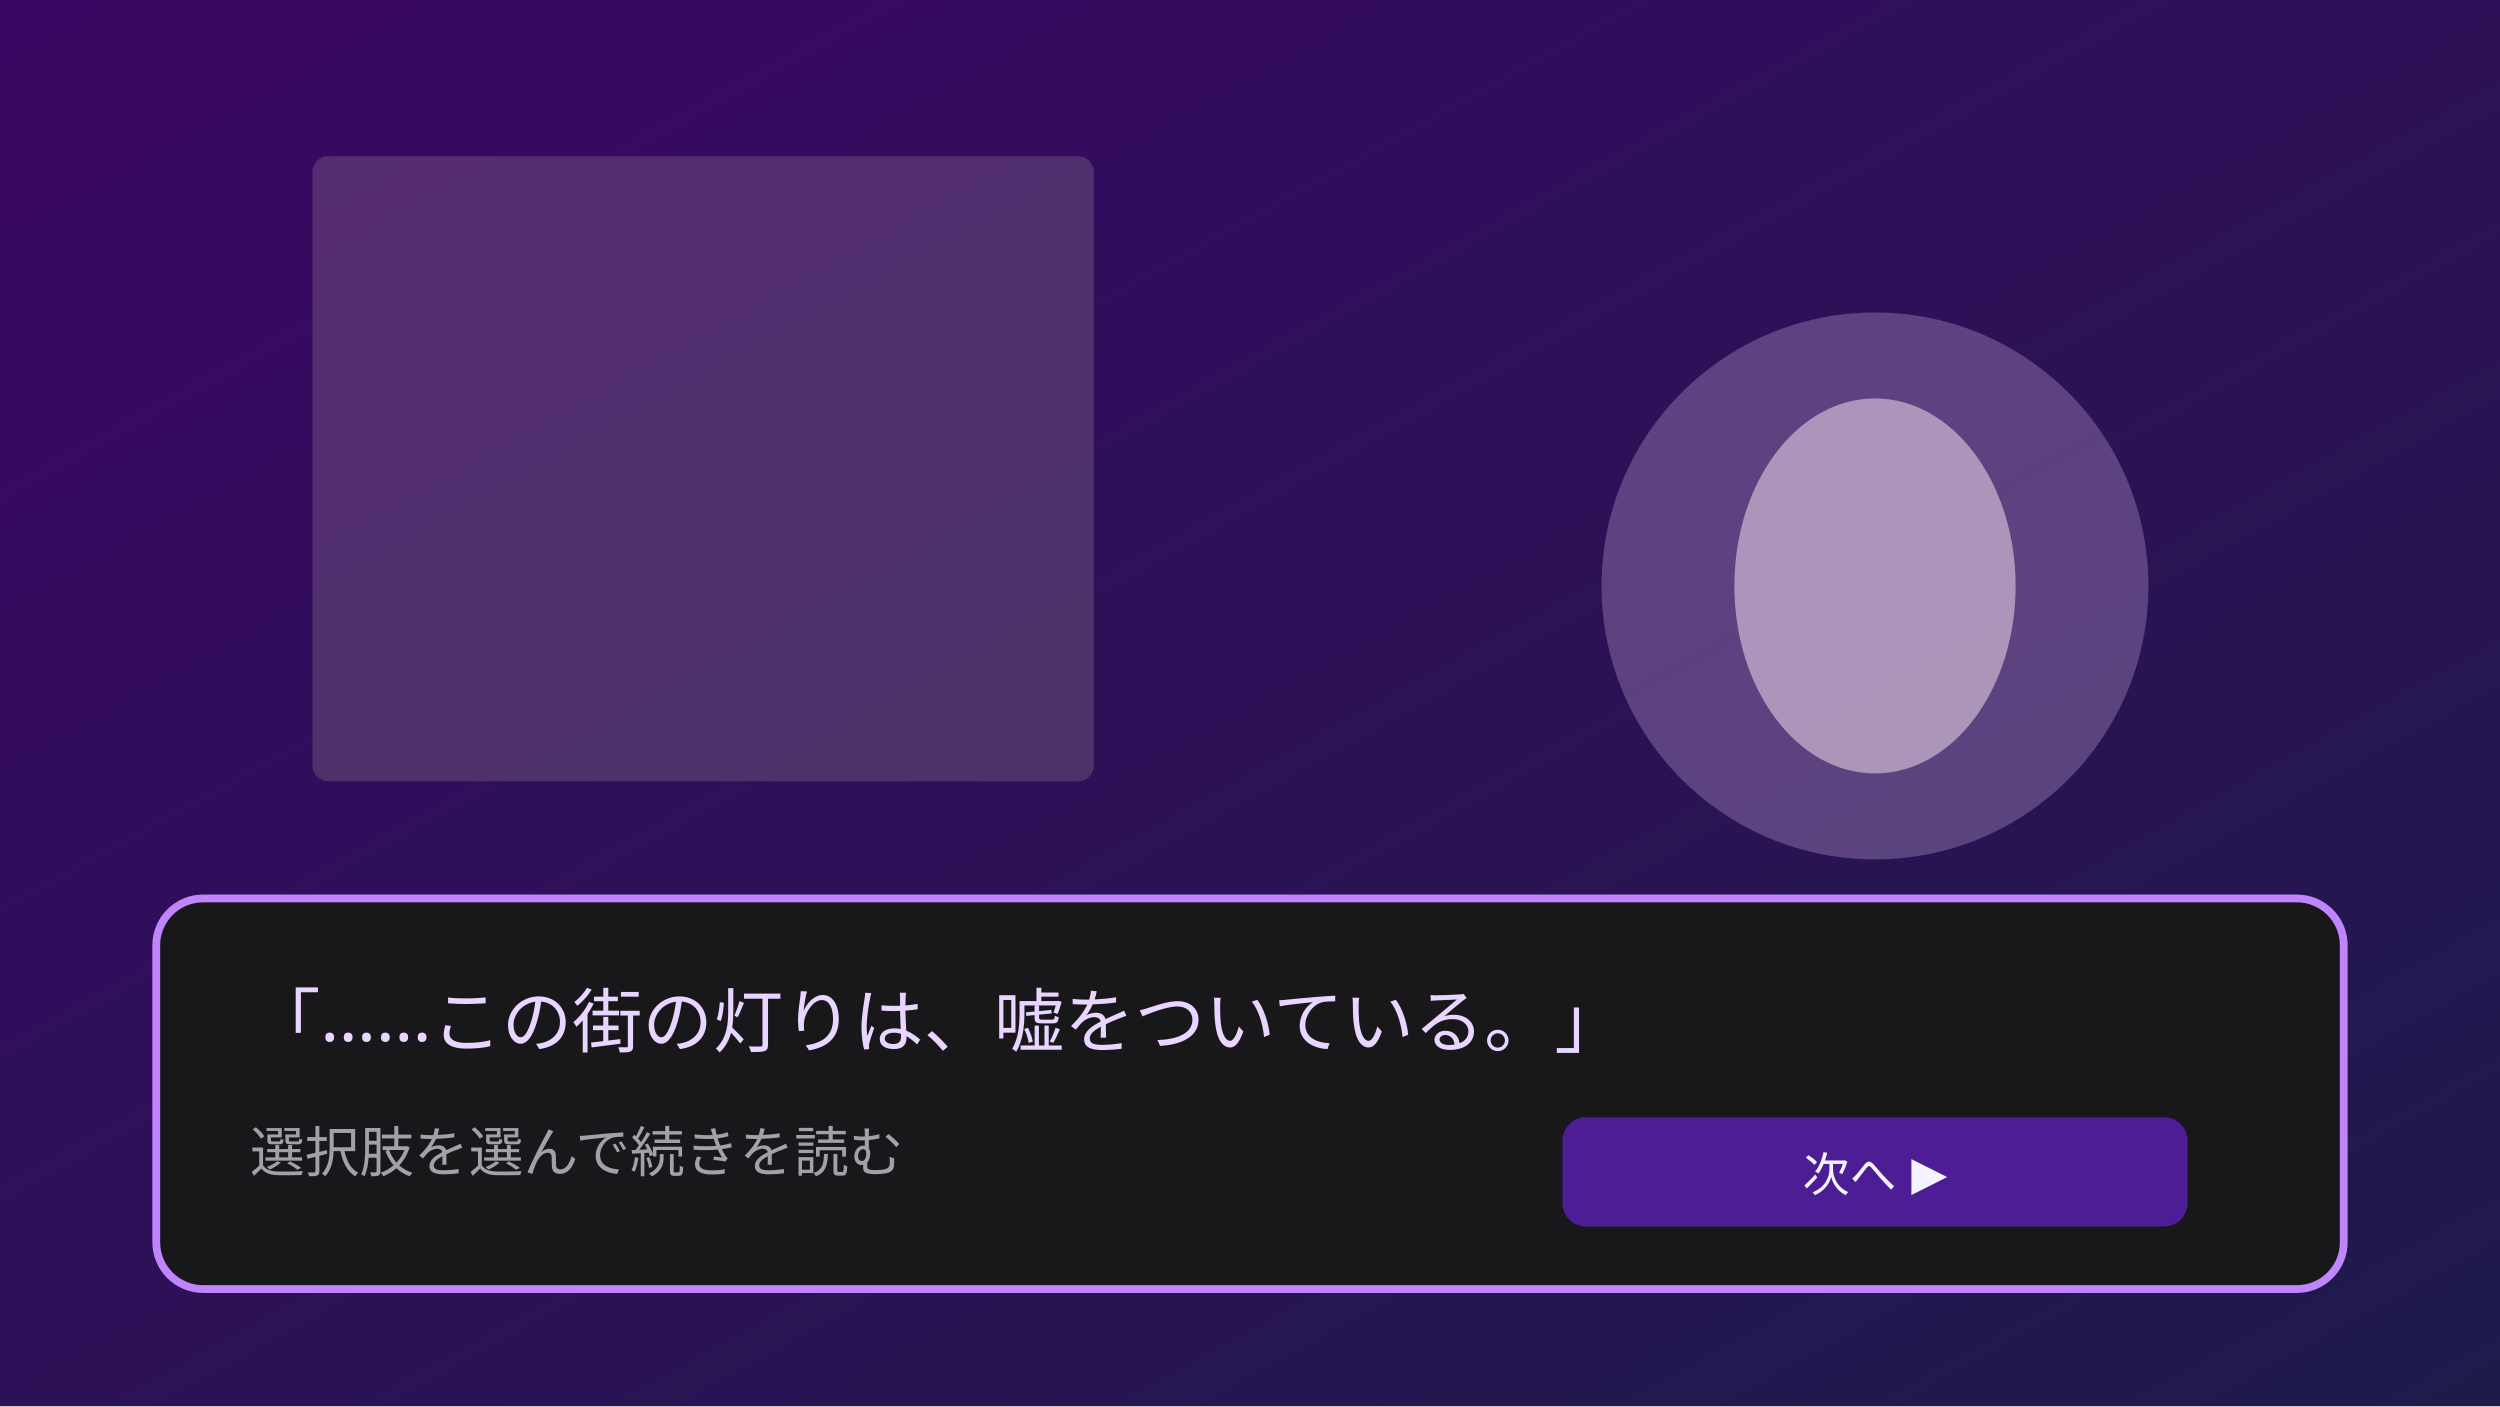
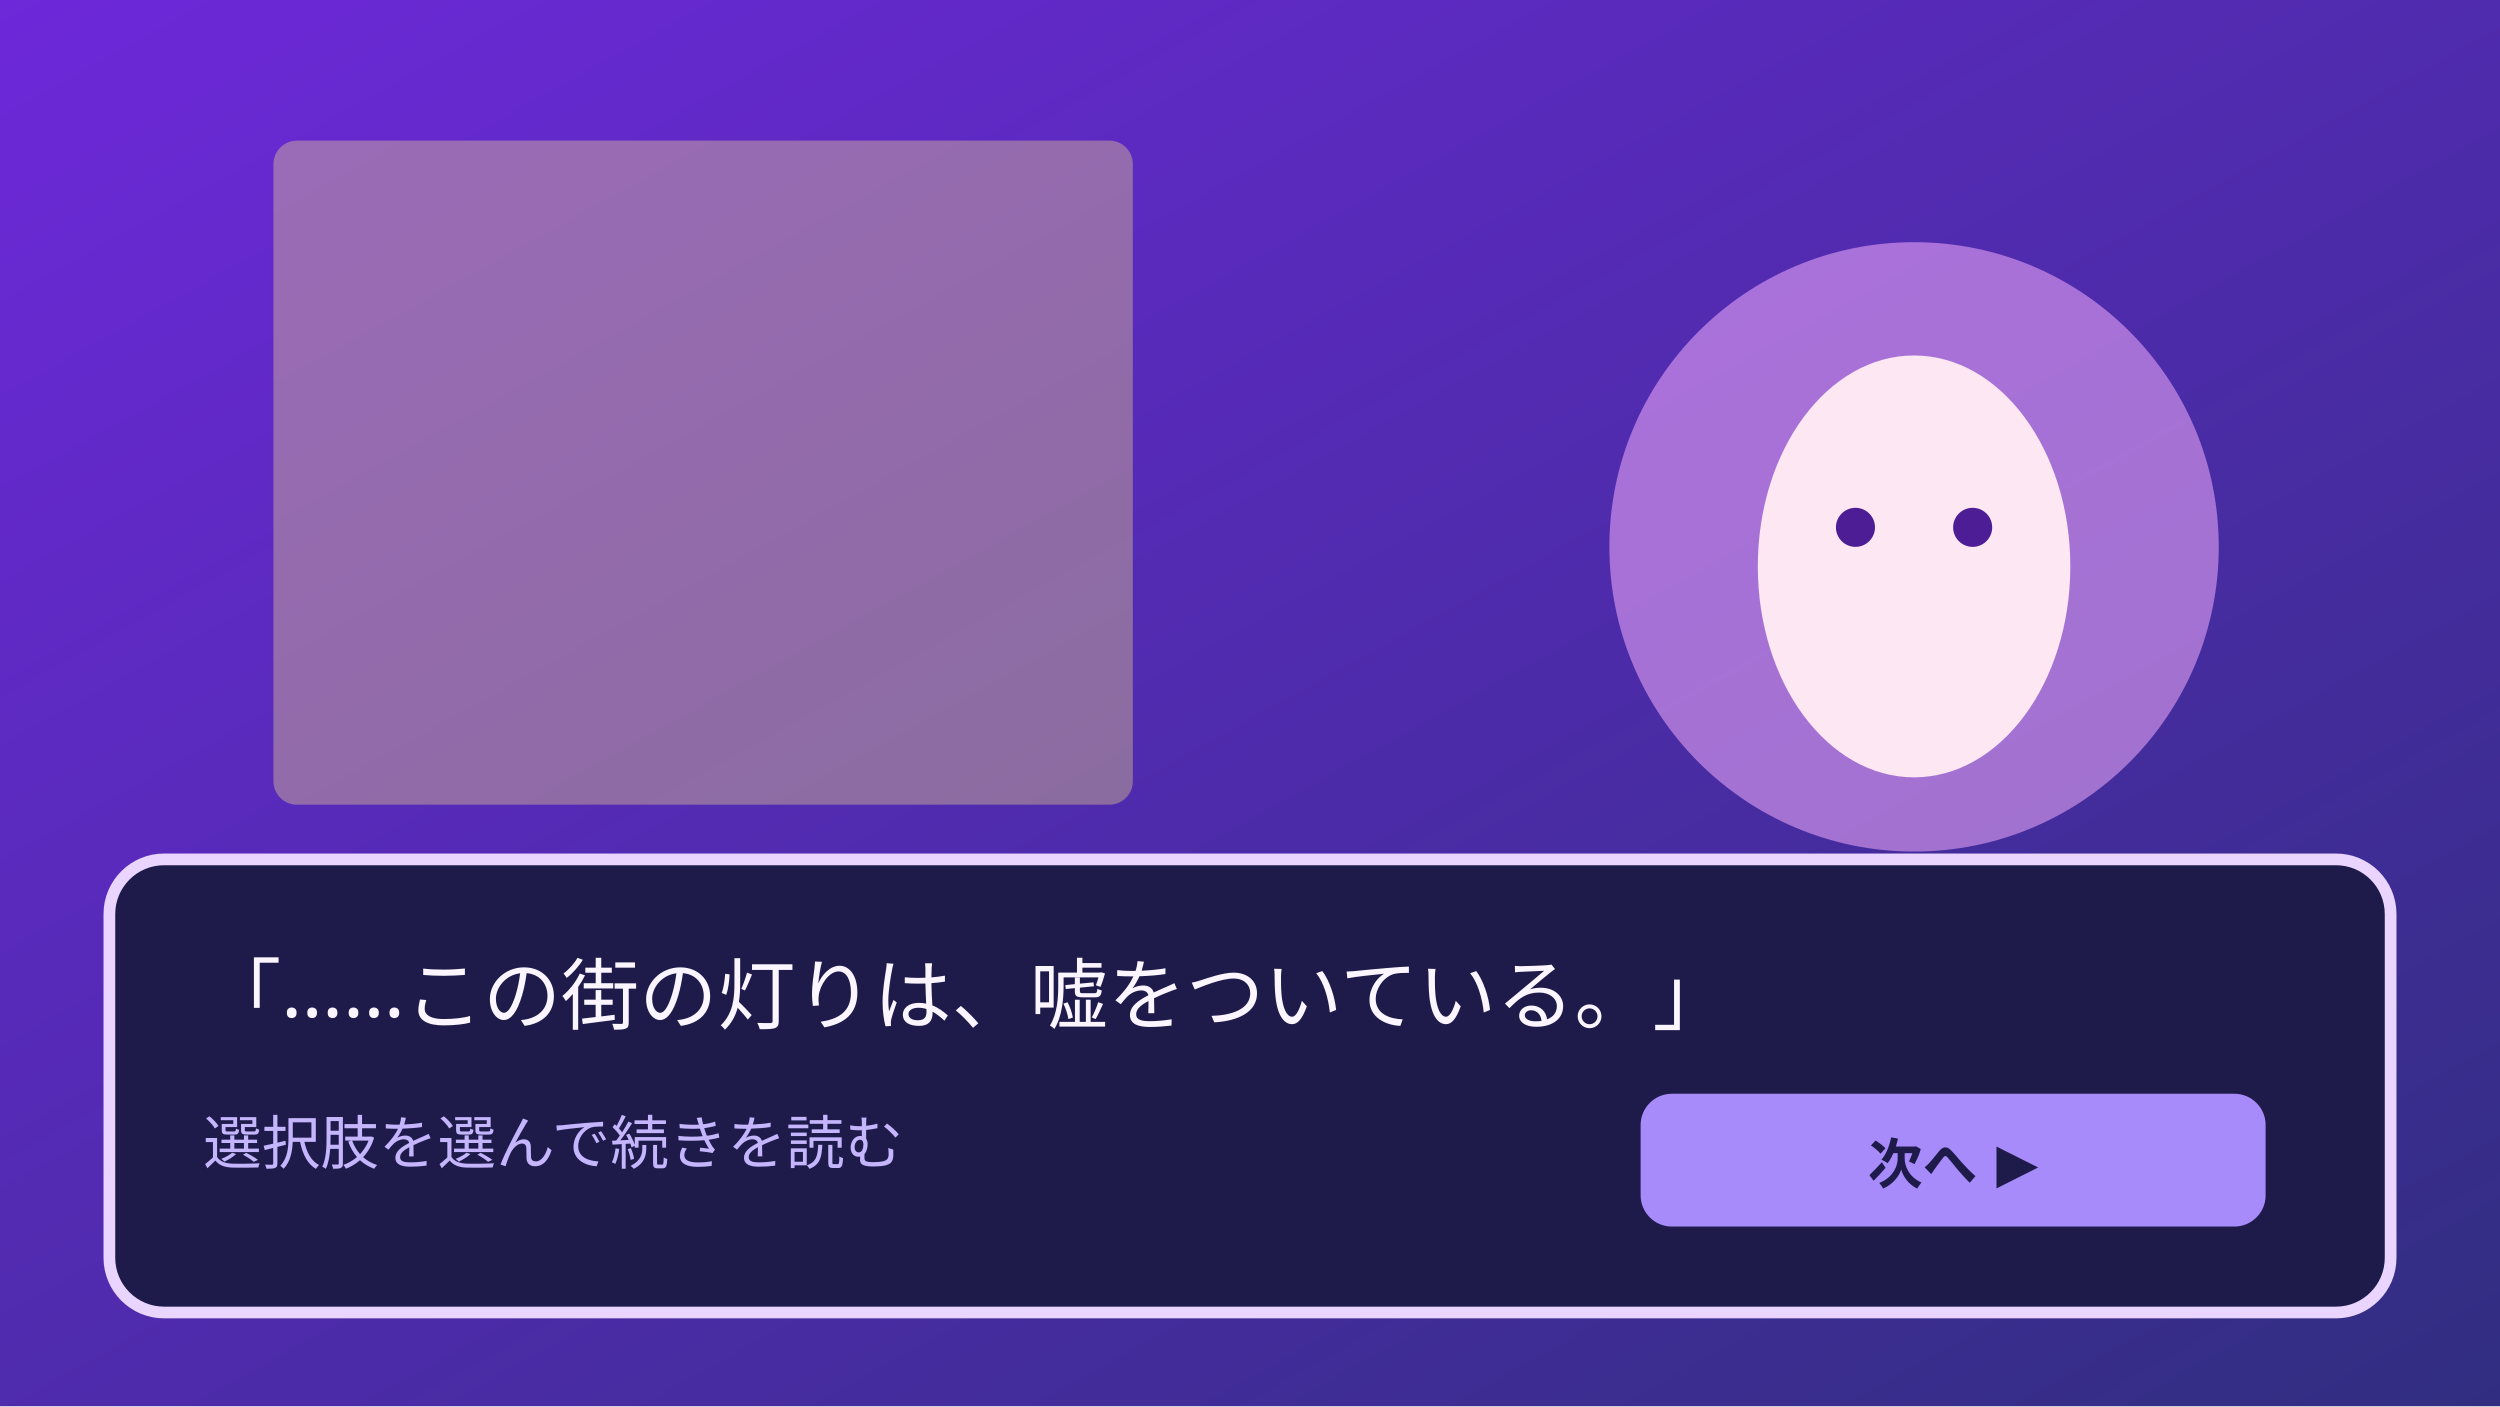
<svg xmlns="http://www.w3.org/2000/svg" width="640" height="360" viewBox="0 0 640 360">
  <defs>
    <linearGradient id="room" x1="0" y1="0" x2="1" y2="1">
-       <stop offset="0%" stop-color="#3b0764" />
-       <stop offset="100%" stop-color="#1e1b4b" />
+       <stop offset="0%" stop-color="#6d28d9" />
+       <stop offset="100%" stop-color="#312e81" />
    </linearGradient>
  </defs>
  <rect width="640" height="360" fill="url(#room)" />
-   <rect x="80" y="40" width="200" height="160" rx="4" fill="#fef3c7" opacity="0.15" />
-   <circle cx="480" cy="150" r="70" fill="#f5d0fe" opacity="0.25" />
-   <ellipse cx="480" cy="150" rx="36" ry="48" fill="#fce7f3" opacity="0.5" />
-   <rect x="40" y="230" width="560" height="100" rx="12" fill="#18181b" stroke="#c084fc" stroke-width="2" />
-   <text x="64" y="268" fill="#e9d5ff" font-size="18" font-family="sans-serif">「……この街の灯りは、嘘をついている。」</text>
-   <text x="64" y="300" fill="#a1a1aa" font-size="14" font-family="sans-serif">選択肢を選んで続きを読む</text>
-   <rect x="400" y="286" width="160" height="28" rx="6" fill="#4c1d95" />
-   <text x="480" y="305" text-anchor="middle" fill="#f5f3ff" font-size="12" font-family="sans-serif">次へ ▶</text>
+   <rect x="70" y="36" width="220" height="170" rx="6" fill="#fde68a" opacity="0.35" />
+   <circle cx="490" cy="140" r="78" fill="#f0abfc" opacity="0.55" />
+   <ellipse cx="490" cy="145" rx="40" ry="54" fill="#fce7f3" />
+   <circle cx="475" cy="135" r="5" fill="#4c1d95" />
+   <circle cx="505" cy="135" r="5" fill="#4c1d95" />
+   <rect x="28" y="220" width="584" height="116" rx="14" fill="#1e1b4b" stroke="#e9d5ff" stroke-width="3" />
+   <text x="52" y="262" fill="#faf5ff" font-size="20" font-family="sans-serif">「……この街の灯りは、嘘をついている。」</text>
+   <text x="52" y="298" fill="#c4b5fd" font-size="15" font-family="sans-serif">選択肢を選んで続きを読む</text>
+   <rect x="420" y="280" width="160" height="34" rx="8" fill="#a78bfa" />
+   <text x="500" y="303" text-anchor="middle" fill="#1e1b4b" font-size="14" font-weight="700" font-family="sans-serif">次へ ▶</text>
</svg>
